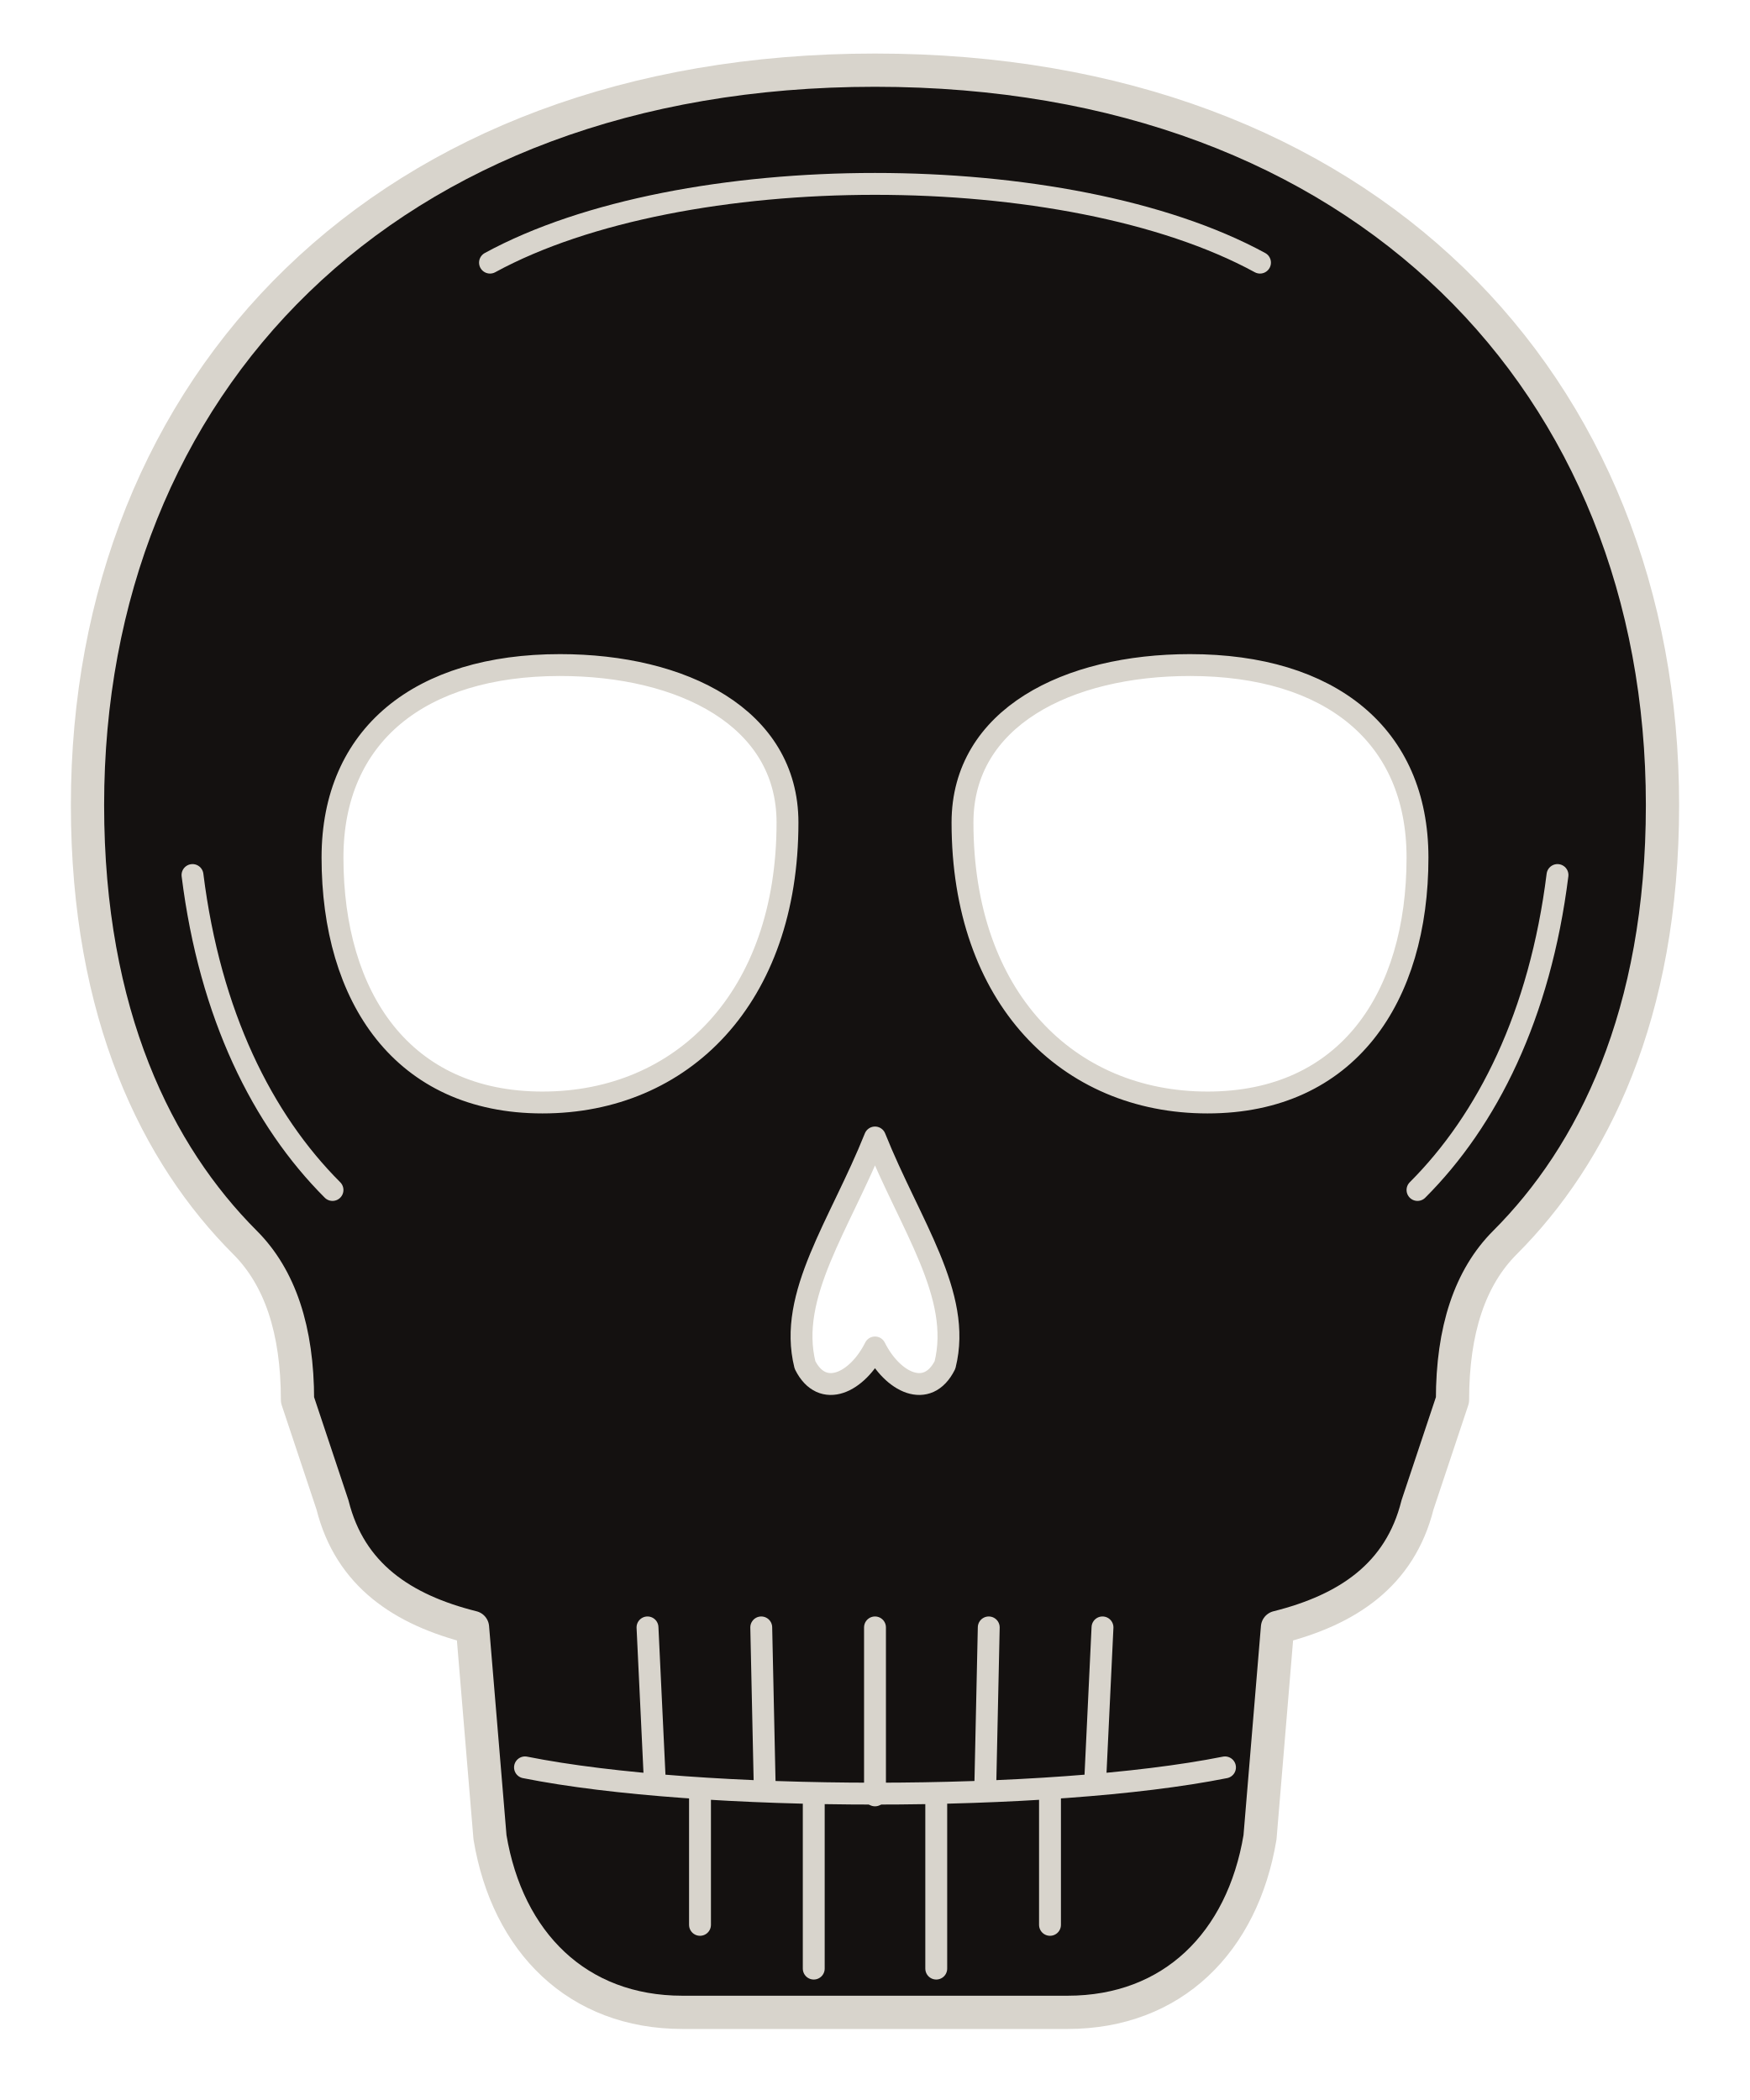
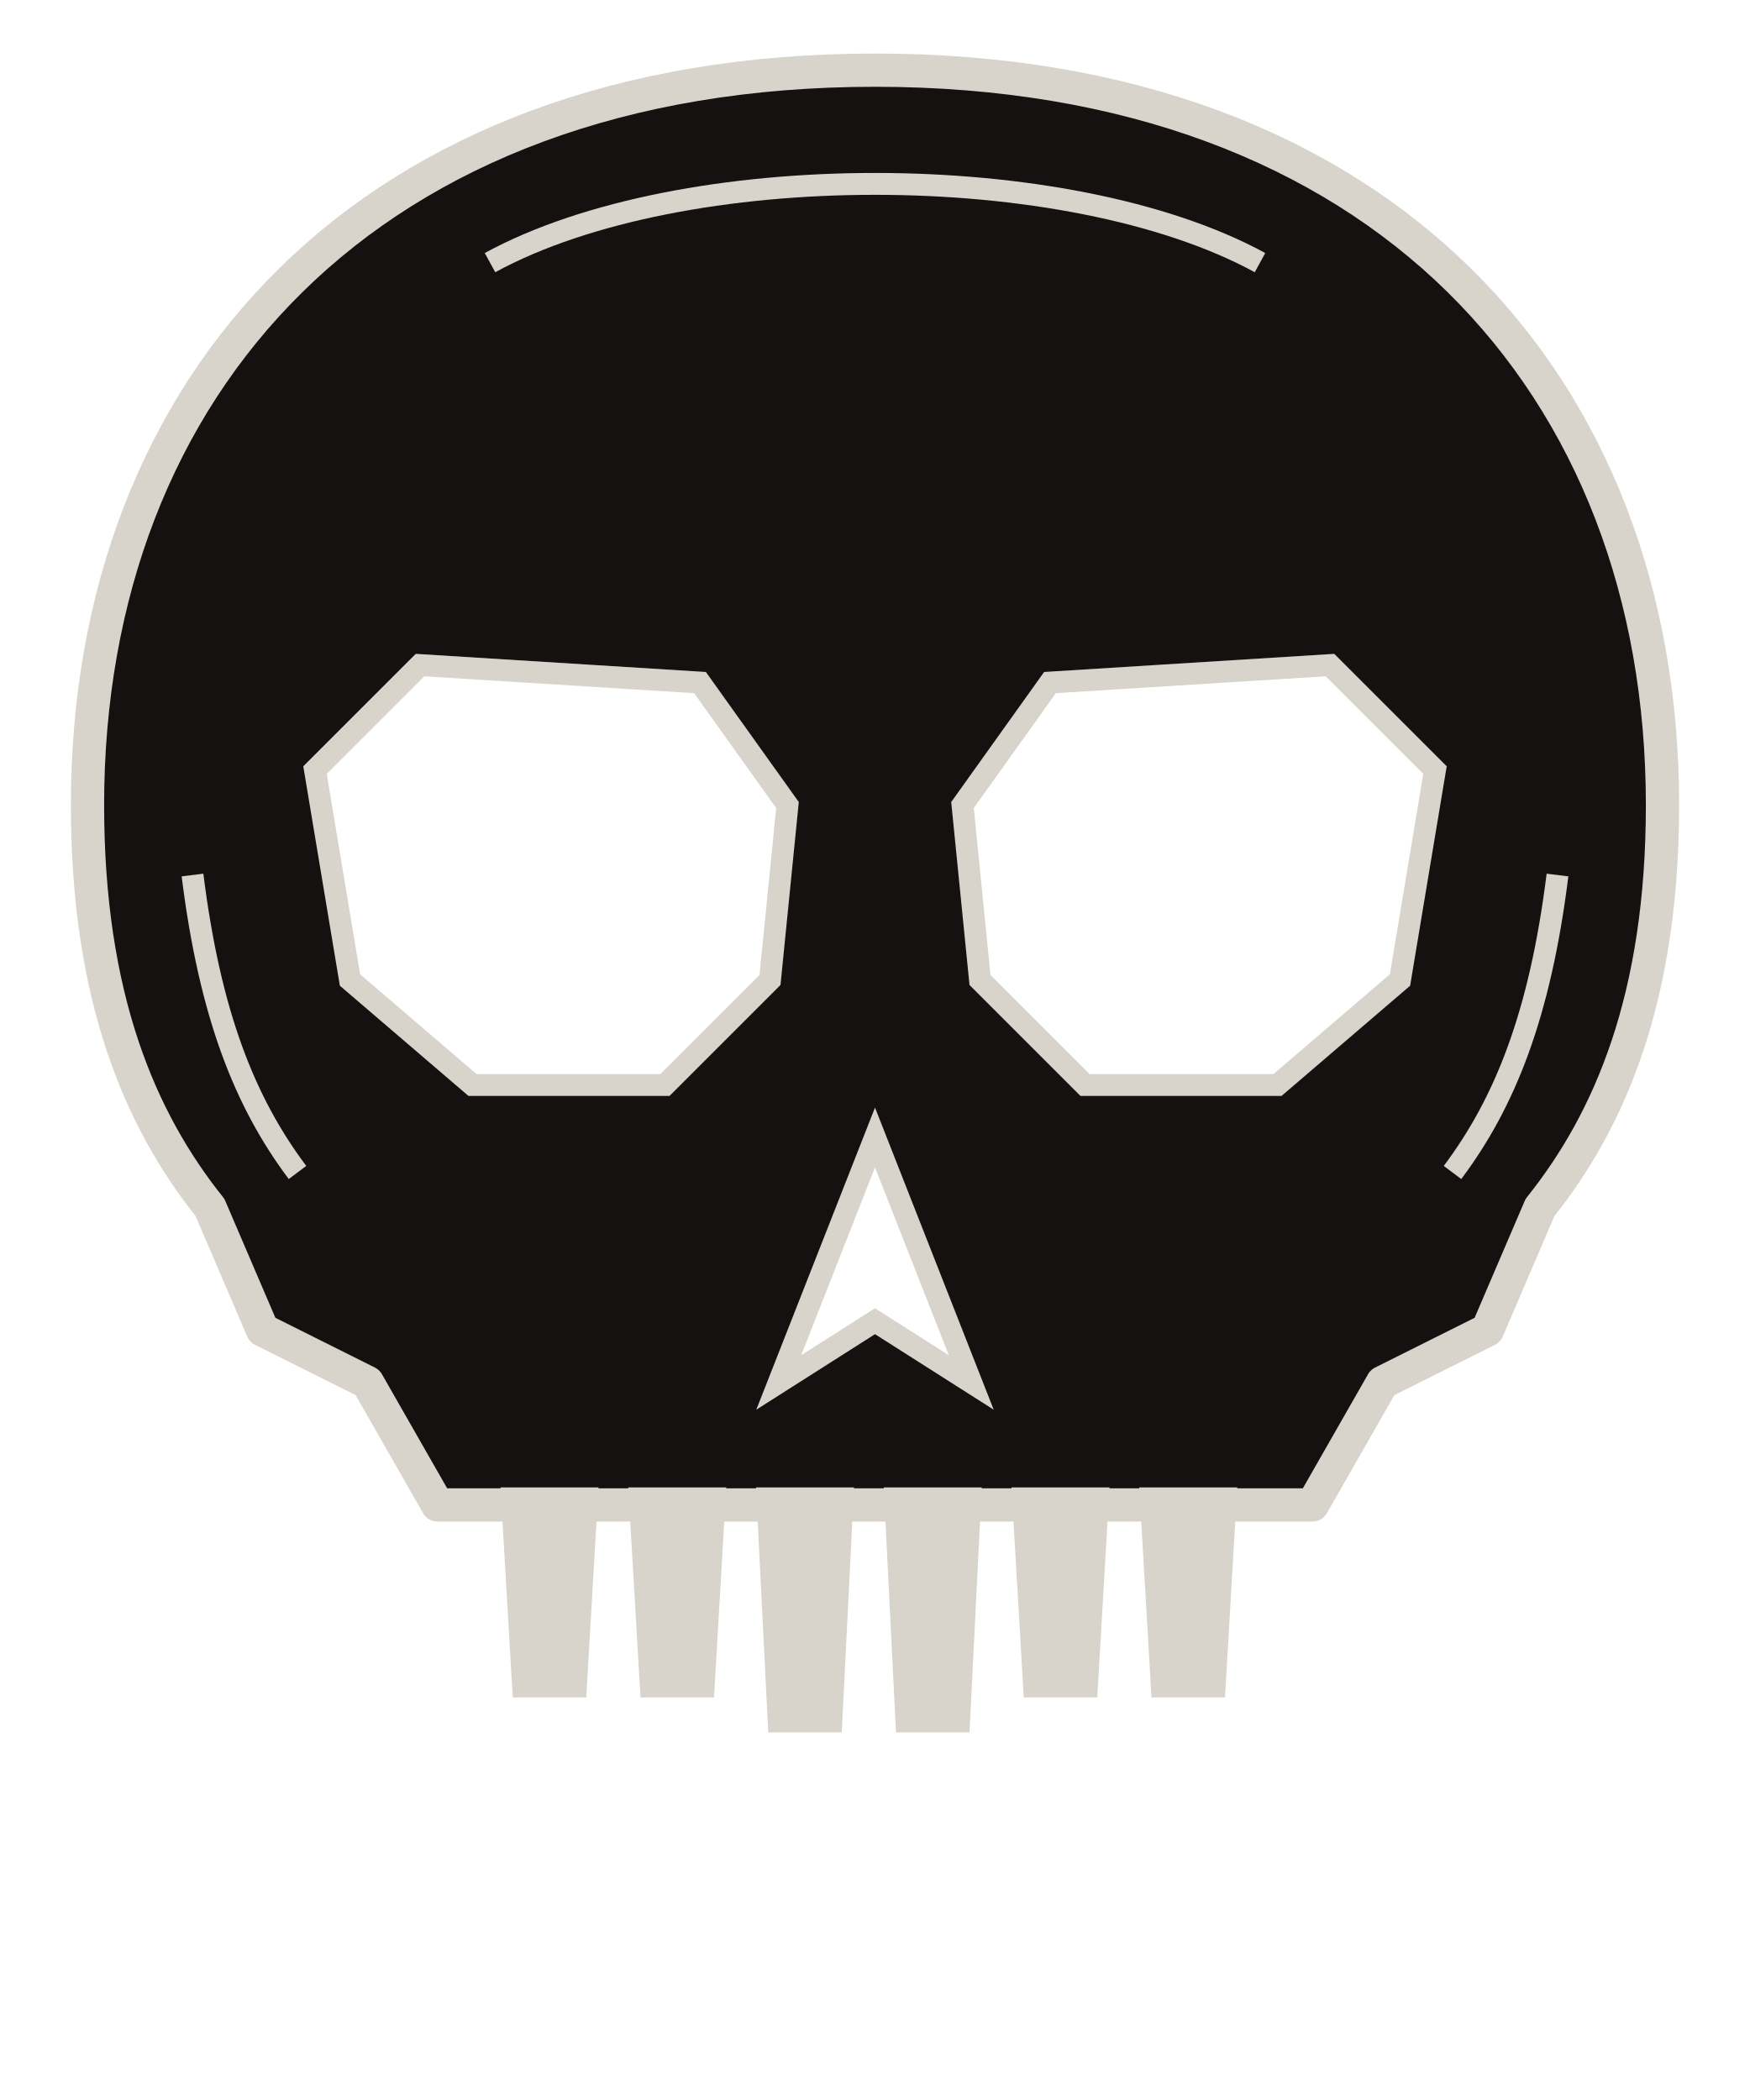
<svg xmlns="http://www.w3.org/2000/svg" width="1024" height="1229" viewBox="0 0 100 120">
-   <path d="M50 4 C78 4 95 22 95 46 C95 58 91 66 86 71 C84 73 83 76 83 80 L81 86 C80 90 77 92 73 93 L72 105 C71 111 67 115 61 115 L39 115 C33 115 29 111 28 105 L27 93 C23 92 20 90 19 86 L17 80 C17 76 16 73 14 71 C9 66 5 58 5 46 C5 22 22 4 50 4 Z M55 47 C55 41 61 38 68 38 C76 38 81 42 81 49 C81 57 77 63 69 63 C61 63 55 57 55 47 Z M45 47 C45 41 39 38 32 38 C24 38 19 42 19 49 C19 57 23 63 31 63 C39 63 45 57 45 47 Z M50 65 C48 70 45 74 46 78 C47 80 49 79 50 77 C51 79 53 80 54 78 C55 74 52 70 50 65 Z" fill="#141110" fill-rule="evenodd" />
-   <path d="M55 47 C55 41 61 38 68 38 C76 38 81 42 81 49 C81 57 77 63 69 63 C61 63 55 57 55 47 Z M45 47 C45 41 39 38 32 38 C24 38 19 42 19 49 C19 57 23 63 31 63 C39 63 45 57 45 47 Z M50 65 C48 70 45 74 46 78 C47 80 49 79 50 77 C51 79 53 80 54 78 C55 74 52 70 50 65 Z" fill="none" stroke="#D8D4CC" stroke-width="1.25" stroke-linejoin="round" />
-   <path d="M11 50 C12 58 15 64 19 68" fill="none" stroke="#D8D4CC" stroke-width="1.25" stroke-linecap="round" />
-   <path d="M89 50 C88 58 85 64 81 68" fill="none" stroke="#D8D4CC" stroke-width="1.25" stroke-linecap="round" />
-   <path d="M28 15 C39 9 61 9 72 15" fill="none" stroke="#D8D4CC" stroke-width="1.25" stroke-linecap="round" />
-   <path d="M30 101 C40 103 60 103 70 101" fill="none" stroke="#D8D4CC" stroke-width="1.25" stroke-linecap="round" />
-   <path d="M37 93 L37.4 101.4 M43.5 93 L43.7 102.2 M50 93 L50 102.6 M56.5 93 L56.3 102.2 M63 93 L62.6 101.4" fill="none" stroke="#D8D4CC" stroke-width="1.25" stroke-linecap="round" />
-   <path d="M40 102.4 L40 110 M46.5 102.7 L46.5 112.5 M53.5 102.7 L53.5 112.5 M60 102.4 L60 110" fill="none" stroke="#D8D4CC" stroke-width="1.25" stroke-linecap="round" />
-   <path d="M50 4 C78 4 95 22 95 46 C95 58 91 66 86 71 C84 73 83 76 83 80 L81 86 C80 90 77 92 73 93 L72 105 C71 111 67 115 61 115 L39 115 C33 115 29 111 28 105 L27 93 C23 92 20 90 19 86 L17 80 C17 76 16 73 14 71 C9 66 5 58 5 46 C5 22 22 4 50 4 Z" fill="none" stroke="#D8D4CC" stroke-width="1.9" stroke-linejoin="round" />
+   <path d="M50 4 C79 4 95 22 95 46 C95 57 92 64 88 69 L85 76 L79 79 L75 86 L25 86 L21 79 L15 76 L12 69 C8 64 5 57 5 46 C5 22 21 4 50 4 Z M55 46 L60 39 L76 38 L82 44 L80 56 L73 62 L62 62 L56 56 Z M45 46 L40 39 L24 38 L18 44 L20 56 L27 62 L38 62 L44 56 Z M50 65 L44.5 79 L50 75.5 L55.5 79 Z" fill="#141110" fill-rule="evenodd" />
+   <path d="M55 46 L60 39 L76 38 L82 44 L80 56 L73 62 L62 62 L56 56 Z M45 46 L40 39 L24 38 L18 44 L20 56 L27 62 L38 62 L44 56 Z M50 65 L44.5 79 L50 75.5 L55.5 79 Z" fill="none" stroke="#D8D4CC" stroke-width="1.25" stroke-linejoin="miter" />
+   <path d="M11 50 C12 58 14 63 17 67" fill="none" stroke="#D8D4CC" stroke-width="1.25" stroke-linecap="butt" stroke-linejoin="miter" />
+   <path d="M89 50 C88 58 86 63 83 67" fill="none" stroke="#D8D4CC" stroke-width="1.25" stroke-linecap="butt" stroke-linejoin="miter" />
+   <path d="M28 15 C39 9 61 9 72 15" fill="none" stroke="#D8D4CC" stroke-width="1.25" stroke-linecap="butt" stroke-linejoin="miter" />
+   <path d="M28.6 85 L34.2 85 L33.5 97.0 L29.3 97.0 Z M35.9 85 L41.5 85 L40.8 97.0 L36.6 97.0 Z M43.2 85 L48.8 85 L48.1 99.0 L43.9 99.0 Z M50.5 85 L56.1 85 L55.4 99.0 L51.2 99.0 Z M57.8 85 L63.4 85 L62.7 97.0 L58.5 97.0 Z M65.1 85 L70.7 85 L70.0 97.0 L65.8 97.0 Z" fill="#D8D4CC" />
+   <path d="M50 4 C79 4 95 22 95 46 C95 57 92 64 88 69 L85 76 L79 79 L75 86 L25 86 L21 79 L15 76 L12 69 C8 64 5 57 5 46 C5 22 21 4 50 4 Z" fill="none" stroke="#D8D4CC" stroke-width="1.9" stroke-linejoin="round" />
</svg>
